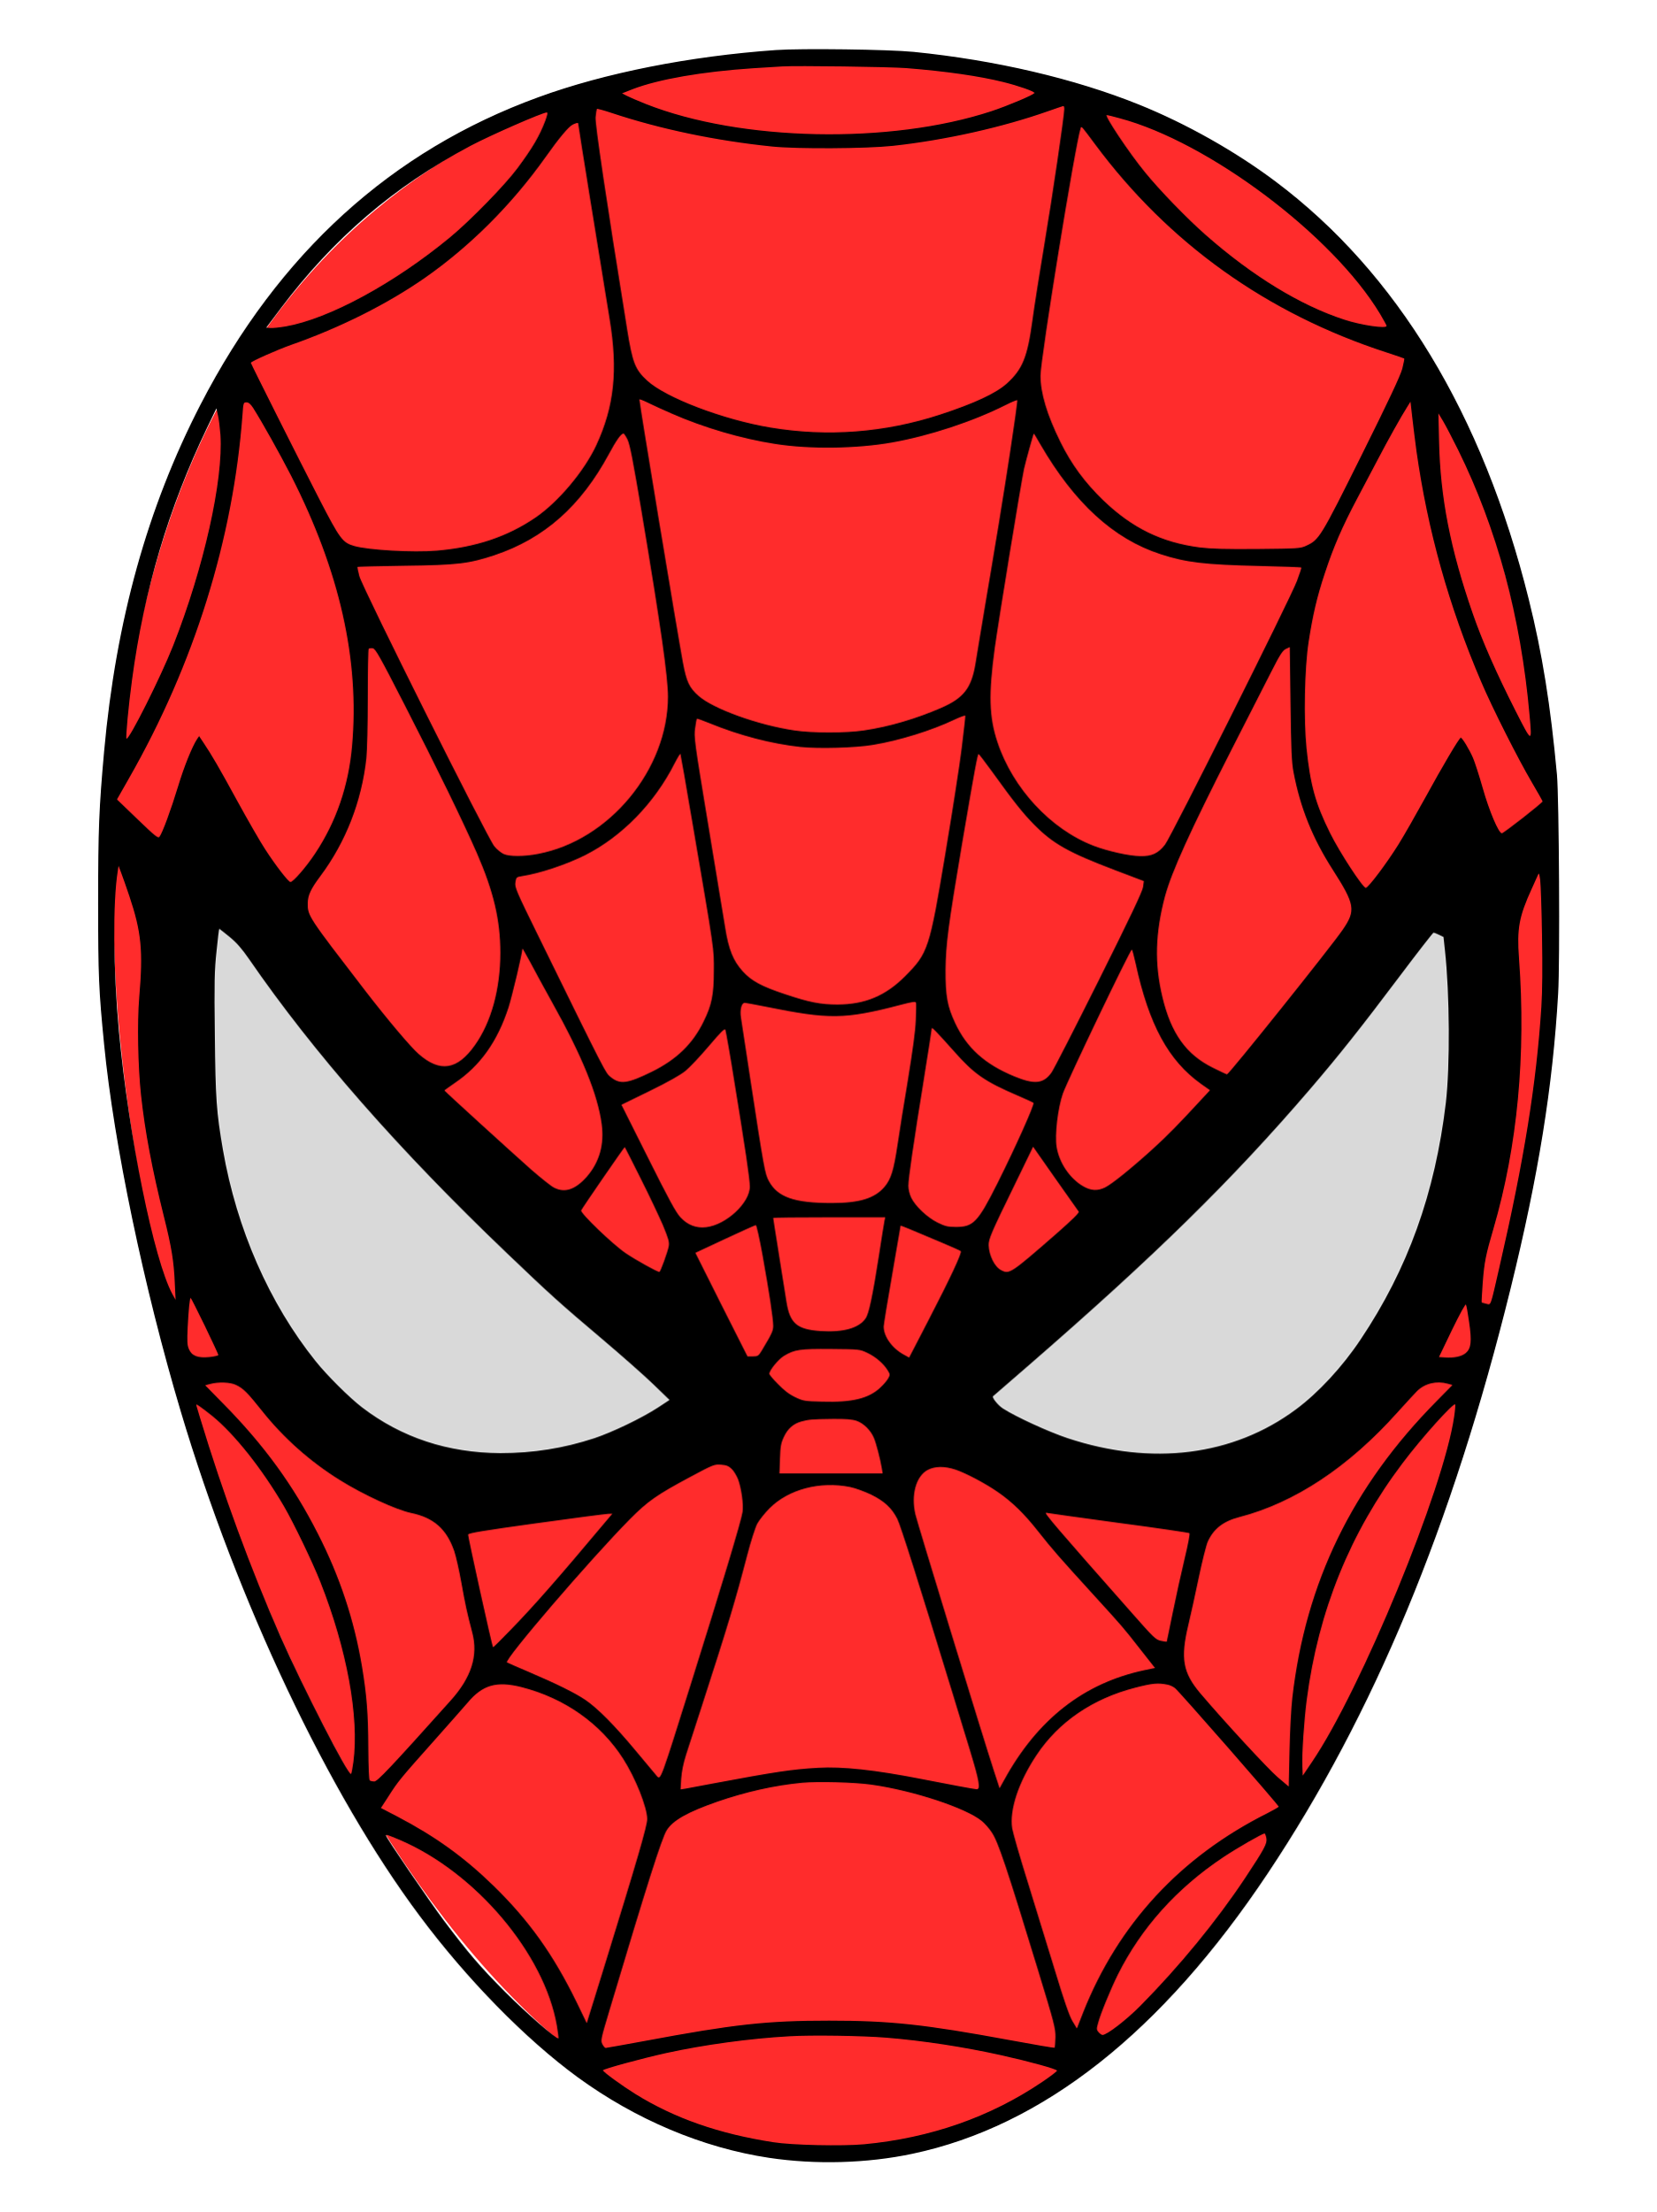
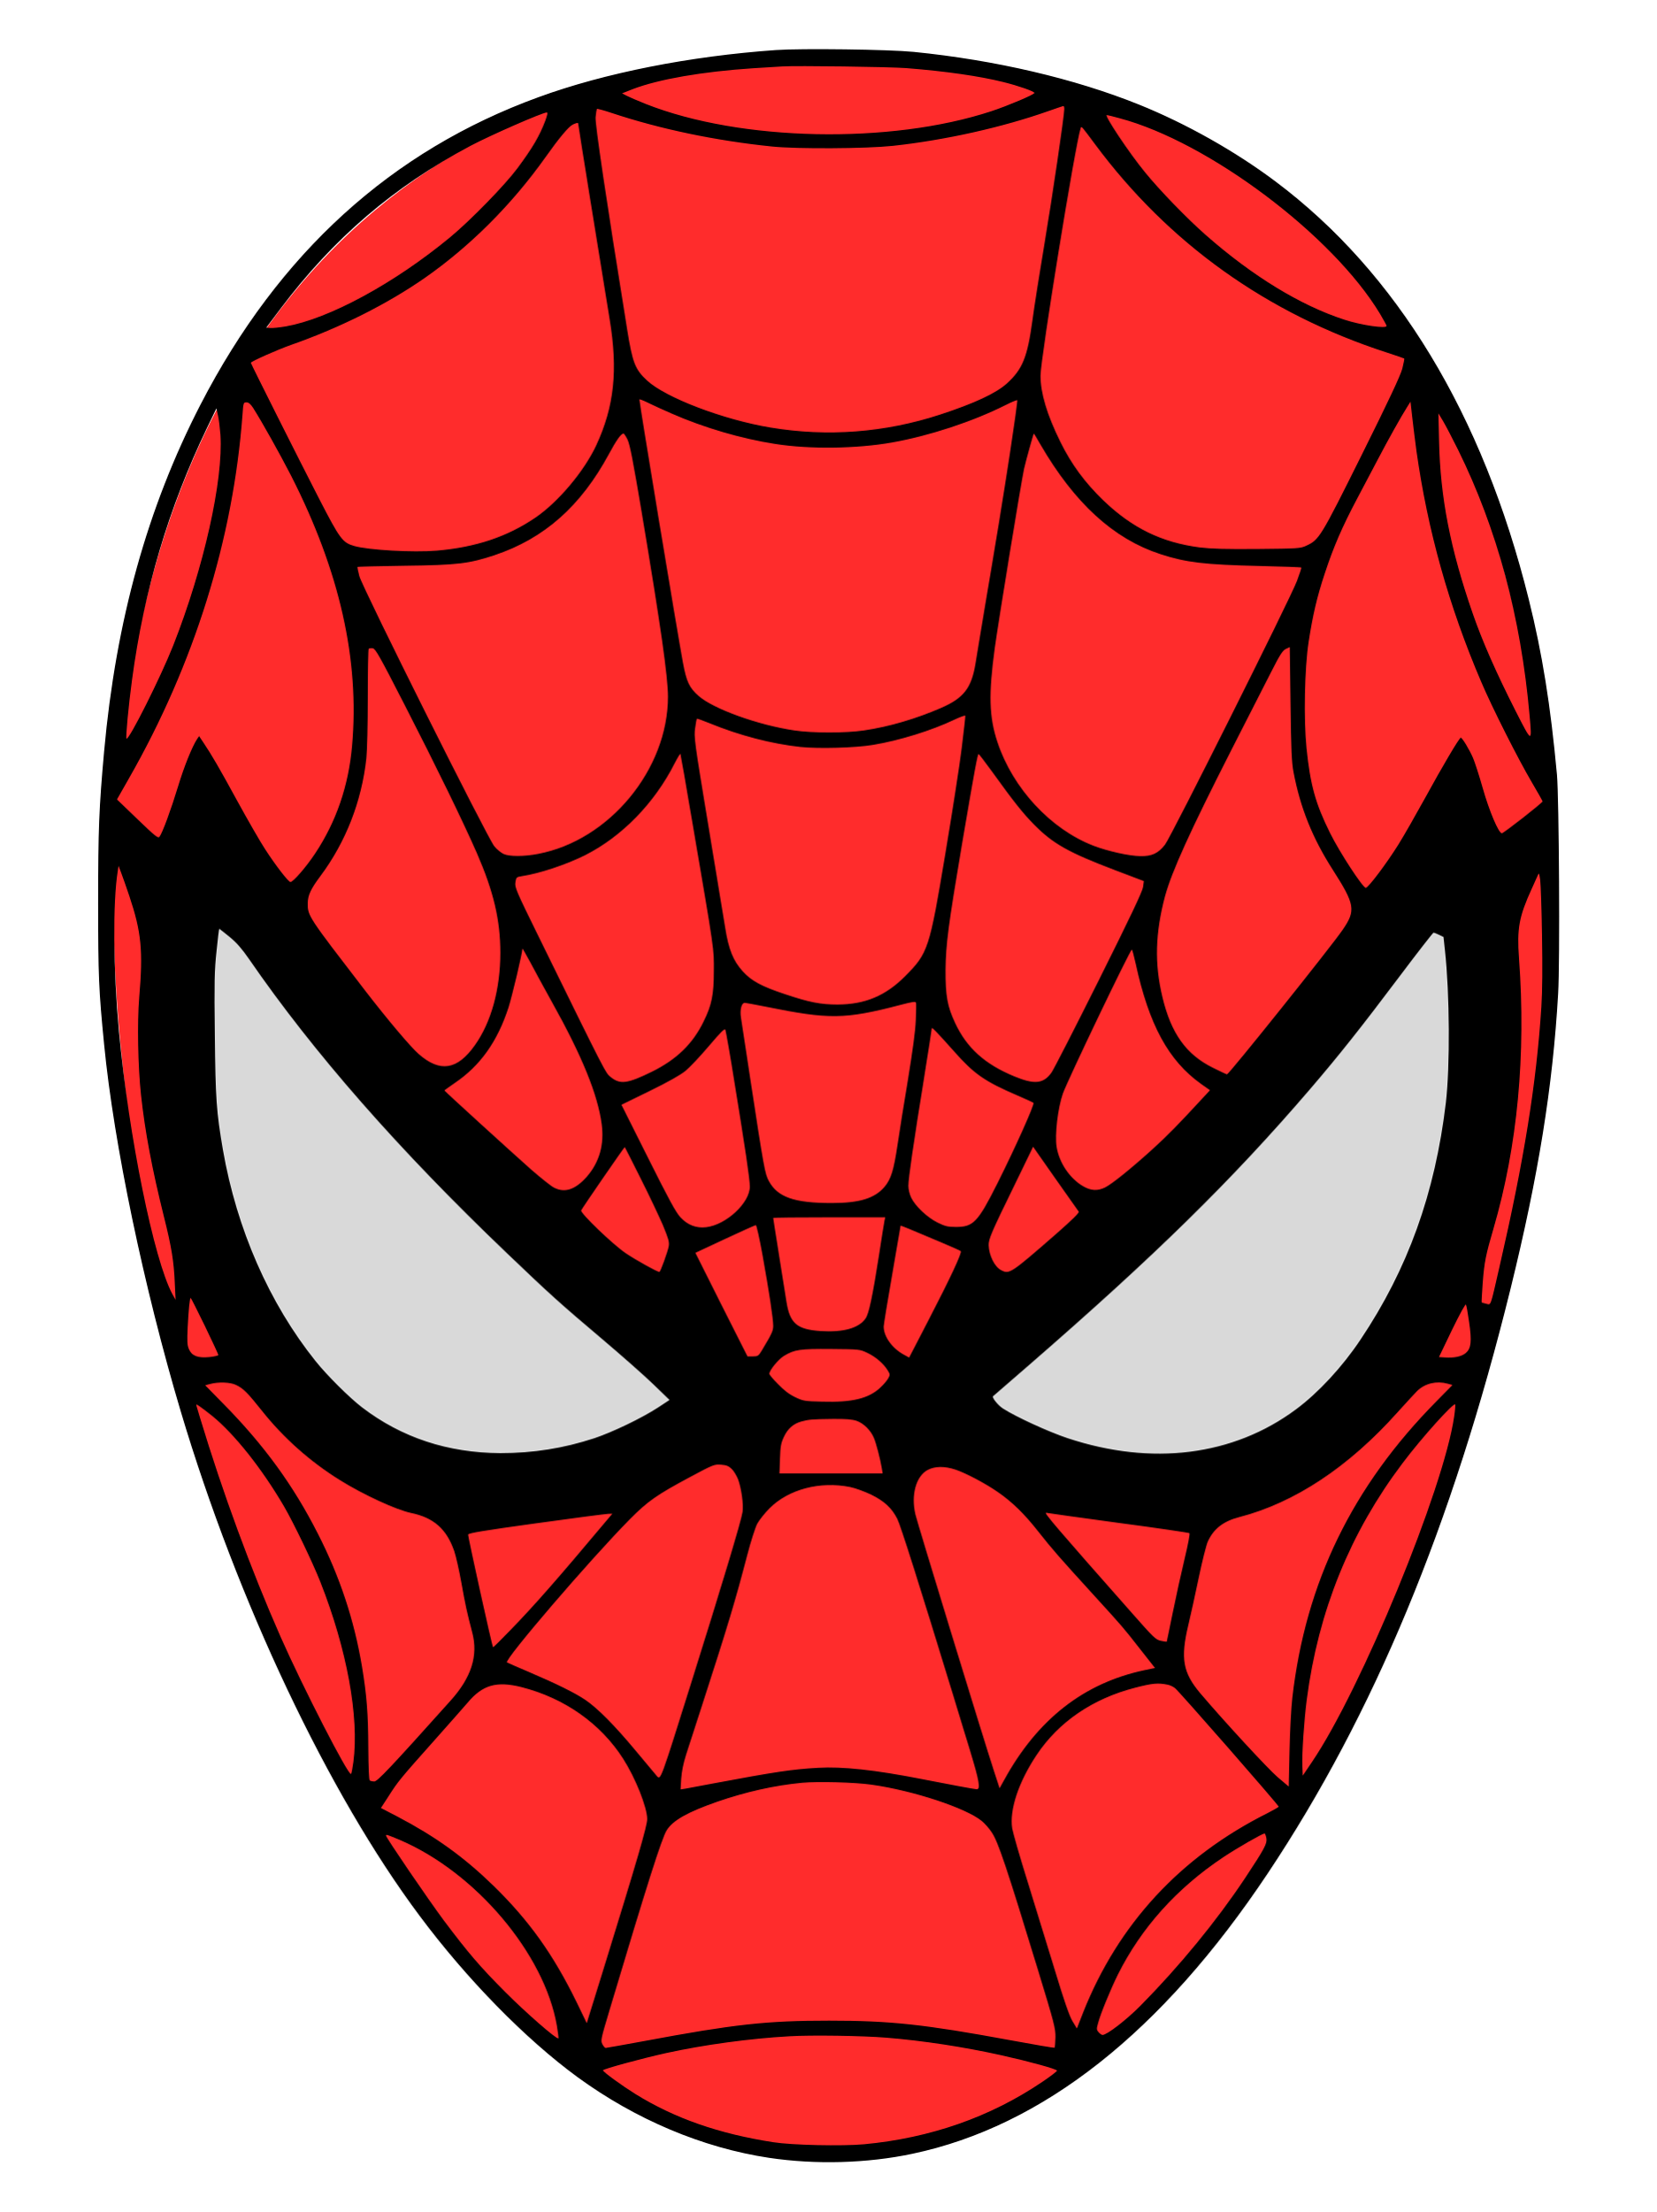
<svg xmlns="http://www.w3.org/2000/svg" width="1700" height="2268" viewBox="0 0 1700 2268" fill="none">
-   <path d="M1587.5 995C1541.5 1552 1264.21 2207 849.999 2207C435.786 2207 141 1475.5 118 995C88.501 339 435.786 59 849.999 59C1264.21 59 1601 312 1587.5 995Z" fill="#FF2C2C" />
+   <path d="M1587.5 995C1541.5 1552 1264.21 2207 849.999 2207C435.786 2207 146 1535.5 118 995C88.501 339 435.786 59 849.999 59C1264.21 59 1601 312 1587.5 995Z" fill="#FF2C2C" />
  <path d="M212 923L495.5 1225L754 1453.5L621.5 1529.5H456L341.5 1466.5L239 1365.5L179 1113L212 923Z" fill="#D9D9D9" />
  <path d="M1488 923L1204.5 1225L946 1453.5L1078.5 1529.5H1244L1358.5 1466.5L1461 1365.5L1521 1113L1488 923Z" fill="#D9D9D9" />
  <path d="M796 51.333C707.734 57.6 620.534 74.8 552.667 99.6C401.6 154.533 286 259.6 205.867 414.666C151.334 520.266 118.934 636.666 106.8 770.666C101.6 828.533 100.667 850.533 100.667 926C100.667 1001.33 101.334 1015.6 106.8 1071.33C116.8 1173.33 147.6 1320.93 185.467 1447.87C243.734 1643.07 336.667 1839.47 430.267 1964.8C478.8 2030 539.2 2091.6 592.667 2130.67C652.267 2174.13 720.934 2203.07 788.934 2213.33C836.8 2220.53 889.6 2219.07 936.134 2209.2C1070 2180.93 1192 2084.67 1300.93 1921.33C1409.6 1758.27 1490 1564.67 1550 1321.33C1578.4 1206 1593.2 1114.53 1598.67 1019.33C1600.67 987.466 1599.6 818.4 1597.47 794.666C1590.93 723.466 1582.4 670.266 1568.53 614.666C1521.33 424.933 1433.33 279.733 1309.07 186.4C1267.73 155.333 1217.07 126.8 1168.8 107.333C1102.27 80.533 1020.93 61.6 937.334 53.2C911.734 50.666 822.534 49.466 796 51.333ZM930 69.867C971.467 73.2 1004.4 78 1029.33 84.133C1044.93 88 1061.33 93.733 1061.33 95.333C1061.33 96.933 1034.27 108.4 1017.33 114C913.334 148.266 759.867 145.066 662.667 106.666C654.267 103.333 645.334 99.466 642.8 98.133L638.267 95.733L649.067 91.466C675.867 81.2 720.534 73.466 772.667 70C785.2 69.2 798.667 68.4 802.667 68.133C816.934 67.2 912.934 68.533 930 69.867ZM1092 111.733C1092 118.666 1079.33 204.533 1071.33 252C1066.67 279.866 1061.2 314.266 1059.33 328.533C1054.13 366.533 1049.2 378.666 1033.07 393.333C1021.73 403.466 1000 413.6 964.667 425.2C907.867 443.733 849.067 448.266 790.667 438.533C742.267 430.533 682.8 407.866 663.867 390.266C651.6 378.933 648.934 372.133 643.467 338C621.6 202.533 610.534 127.466 611.067 120.266C611.467 116 612.134 112.133 612.4 111.733C612.8 111.333 619.6 113.2 627.6 115.866C677.334 132.4 734 144.266 792 150.266C817.6 152.933 888.667 152.533 916 149.6C969.867 143.733 1028.67 130.533 1075.47 114C1083.47 111.2 1090.4 108.8 1091.07 108.8C1091.6 108.666 1092 110 1092 111.733ZM559.467 123.866C553.467 139.6 546.534 151.466 530.8 172.666C518 189.866 483.067 225.733 462 243.2C404.8 290.533 337.467 327.066 293.067 334.8C286.534 335.866 279.467 336.666 277.2 336.4L273.2 336L287.734 316.666C342.267 244.266 403.867 191.466 482.667 149.6C503.6 138.533 556.134 115.6 560.934 115.333C562.134 115.333 561.6 117.866 559.467 123.866ZM1148.93 121.333C1240.27 145.733 1367.6 241.466 1416 322C1419.6 328.133 1422.67 333.6 1422.67 334.266C1422.67 337.333 1396.67 333.6 1379.33 327.866C1334.4 313.333 1284.93 283.066 1237.33 241.2C1218 224.266 1189.6 194.933 1174.8 176.666C1158.27 156.533 1132.67 118 1135.6 118C1136.13 118 1142.27 119.466 1148.93 121.333ZM593.334 127.6C593.334 129.066 615.6 267.066 625.467 327.333C634.134 379.733 630.267 416.666 611.867 456.533C599.467 483.2 572.934 514.8 549.334 530.933C520.534 550.533 488.267 561.333 448 564.8C423.6 566.8 378.534 564.266 363.334 560C351.334 556.533 348.667 552.8 327.467 511.733C307.334 472.666 257.334 373.066 257.334 372.133C257.334 370.8 284.267 358.8 298.667 353.733C349.2 336 397.334 311.866 436 284.933C482.4 252.533 525.2 209.733 559.6 161.333C573.334 141.866 583.6 129.6 587.734 127.733C592.4 125.6 593.334 125.6 593.334 127.6ZM1123.6 148C1199.2 249.733 1300.13 321.733 1422.53 361.466C1432.4 364.666 1440.53 367.466 1440.8 367.733C1441.07 368 1440.13 372.666 1438.8 378.133C1436.93 385.2 1425.07 410.533 1397.2 466.533C1355.07 551.2 1353.6 553.6 1340.27 559.733C1334.27 562.533 1332 562.666 1290.27 563.066C1256.8 563.333 1243.07 562.933 1230.8 561.466C1191.87 556.4 1161.6 541.6 1132.13 513.333C1113.07 494.933 1099.33 476.266 1088 453.333C1074.13 425.2 1067.6 403.2 1067.6 385.333C1067.6 368 1103.47 146.666 1108.8 131.466C1109.6 129.066 1109.33 128.8 1123.6 148ZM689.334 424.266C722.534 438.8 760.934 450 795.334 455.333C830.534 460.933 879.2 460.266 915.067 453.866C953.6 447.066 998.4 432.266 1032 415.333C1038 412.266 1043.33 410.133 1043.73 410.533C1044.13 410.933 1040.67 435.733 1036.13 465.6C1028 518.133 1023.73 544.4 1009.47 628.666C1005.87 650.266 1002 673.866 1000.8 681.066C996.8 705.6 988.8 716 965.867 726C940.134 737.2 912.134 745.466 886.534 749.2C868 752 833.334 752 814.934 749.2C777.867 743.733 732 727.2 716.8 713.866C707.2 705.466 704.267 699.2 700.667 679.6C694.8 648.133 656 413.466 656 409.733C656 409.2 660 410.666 665.067 413.2C670 415.6 680.934 420.666 689.334 424.266ZM259.6 418.266C269.6 434.133 287.067 465.466 298.667 488C348.4 585.733 369.067 676.8 361.2 765.066C357.6 806.133 344.934 842.933 323.2 875.6C314 889.466 300.8 904.666 298 904.666C295.867 904.666 282.934 888 271.734 870.666C266.934 863.333 254.267 841.333 243.6 821.866C224.534 786.933 217.067 774.133 208.534 761.466L204.267 755.066L202.134 758.133C196.934 766.266 188.934 786 182.667 806.666C175.467 830.4 166.534 854.666 163.6 858.266C162.267 860.133 159.334 857.866 140.934 840.133L120 820L132.134 798.666C199.2 681.333 239.334 552.8 248.8 424.933C249.6 413.2 249.867 412.666 252.8 412.666C255.067 412.666 256.934 414.266 259.6 418.266ZM1453.33 462.666C1464.8 543.866 1486.53 621.733 1519.73 699.333C1530.93 725.733 1557.6 778.533 1571.73 802.533C1577.73 812.666 1582.67 821.466 1582.67 822C1582.67 823.466 1542.8 854.666 1540.93 854.666C1537.6 854.666 1528 831.866 1521.33 808.4C1517.6 795.333 1513.07 781.2 1511.2 777.066C1507.47 768.533 1500.27 756.666 1498.8 756.666C1497.33 756.666 1480.4 785.2 1461.73 819.333C1452.27 836.533 1440.13 857.733 1434.8 866.266C1422.53 885.866 1403.87 910.666 1401.33 910.666C1398.27 910.666 1374.27 873.866 1364.8 854.666C1349.73 824.4 1344.4 805.2 1340.53 767.333C1337.47 737.333 1338.53 685.6 1342.67 658.666C1346.8 631.466 1351.33 612 1359.33 588C1368.4 560.533 1377.07 540.533 1392.53 511.333C1399.33 498.533 1409.07 480.133 1414 470.666C1424 451.466 1438.53 425.6 1443.87 417.333L1447.2 412L1448.93 427.333C1449.87 435.733 1451.87 451.6 1453.33 462.666ZM226.134 446C229.2 492.4 209.2 582 177.734 662C164.934 694.4 132.134 759.866 129.734 757.6C128.8 756.533 131.734 724.533 135.467 697.2C147.734 605.466 172.934 520.933 212.4 438.8L222 418.933L223.6 426.133C224.534 430.133 225.6 439.066 226.134 446ZM1496 461.333C1535.87 542.133 1560.4 632.8 1569.33 733.333C1572 762.533 1572 762.533 1555.07 729.333C1534.93 689.6 1520.93 657.733 1511.07 629.333C1488.13 563.333 1477.73 510.133 1476.53 452.666L1475.87 424L1480.67 432C1483.33 436.4 1490.13 449.6 1496 461.333ZM643.867 450.933C646.267 455.866 649.6 473.333 658.134 524C678.134 643.6 685.334 694.4 685.334 714.666C685.334 789.2 625.067 862.133 552 875.866C537.467 878.666 522.4 878.666 516.534 875.866C514 874.666 509.734 871.2 507.2 868.133C500.534 860.4 371.867 603.066 368.667 590.933C367.334 586 366.534 581.733 366.8 581.466C367.067 581.2 388.934 580.666 415.334 580.266C469.2 579.6 481.334 578.133 507.334 569.466C558.4 552.4 595.867 519.2 624.8 465.6C632.267 451.733 637.2 444.666 639.734 444.666C640.267 444.666 642.134 447.466 643.867 450.933ZM1067.33 455.6C1102.27 515.866 1142.53 552.8 1190.67 568.4C1216.8 576.933 1235.73 579.2 1292.93 580.533C1315.87 581.066 1334.93 581.733 1335.2 582.133C1335.47 582.4 1333.47 588.666 1330.67 596C1324.13 613.6 1201.73 858.133 1195.33 866.4C1188.53 875.2 1181.87 878.4 1170 878.133C1158.53 878 1136.4 873.066 1121.87 867.466C1078 850.533 1039.2 808.666 1023.47 761.466C1014.8 735.333 1014.13 712.533 1020.67 664.666C1024.13 639.066 1047.87 493.733 1050.67 481.066C1052.4 473.333 1060.27 444.666 1060.8 444.666C1060.93 444.666 1063.87 449.6 1067.33 455.6ZM1327.2 792C1334.13 828.533 1346.67 859.733 1367.47 892.133C1390.27 927.733 1391.33 933.866 1377.6 953.733C1366 970.8 1260.93 1102 1258.93 1102C1258.4 1102 1251.87 1098.93 1244.4 1095.2C1217.07 1081.73 1201.47 1059.87 1192.67 1022.67C1184.4 988.533 1185.33 956.933 1195.33 919.333C1202.27 893.866 1220.93 852.8 1263.73 768.666C1279.6 737.466 1297.73 702 1304 689.733C1313.2 671.6 1316 667.2 1319.33 665.6L1323.33 663.733L1324.13 721.866C1324.67 768.933 1325.33 782.266 1327.2 792ZM414.934 722.666C447.6 786.266 474.8 842.133 489.2 874.933C506.4 914.4 513.334 943.6 513.334 977.333C513.334 1014.53 504 1048.53 487.2 1072.13C469.2 1097.6 451.467 1100.4 429.467 1081.07C421.2 1073.87 397.467 1045.73 374.534 1016C316.267 940.266 315.6 939.466 315.734 926.666C315.734 918.4 318.8 911.866 328.667 898.666C354.667 863.866 371.067 822 375.867 777.733C376.667 770.533 377.334 742.666 377.334 715.6C377.334 688.533 377.734 666 378.267 665.466C378.8 664.933 380.667 664.666 382.4 664.933C385.2 665.333 389.6 673.2 414.934 722.666ZM986.8 766.8C984.667 784.4 977.067 833.2 970 875.333C953.6 973.866 952.267 977.6 928.667 1001.33C908.667 1021.47 887.467 1030.27 859.334 1030.4C842 1030.4 830.4 1028.13 805.334 1019.73C781.2 1011.73 770.934 1006.13 762 996.266C752.267 985.466 747.6 974.133 744 951.333C742.4 941.466 734.534 893.466 726.4 844.666C712.534 760.933 711.867 755.466 713.2 746.933C713.867 741.866 714.667 737.466 715.067 737.2C715.334 736.933 721.2 739.066 728.134 741.866C758.8 754.4 791.467 762.933 821.067 766.133C839.734 768.133 878.134 767.066 896 764C923.067 759.466 955.734 749.333 979.334 738.133C985.2 735.333 990.134 733.6 990.4 734.133C990.667 734.533 988.934 749.333 986.8 766.8ZM709.867 840.666C733.467 978.8 732.534 972.4 732.4 996C732.4 1020.4 730.267 1030.8 722 1047.6C710.8 1070.8 694.134 1086.8 668.8 1099.33C643.467 1111.73 636.134 1112.67 626.267 1104.53C621.2 1100.27 622.4 1102.93 552.534 960.533C529.467 913.6 528 910.133 528.8 905.066C529.6 899.733 529.867 899.6 535.6 898.666C553.467 896 581.067 886.8 600 877.333C638 858.266 671.6 823.733 692.267 782.8C695.334 776.8 698 772.533 698.134 773.333C698.4 774 703.734 804.4 709.867 840.666ZM1017.6 791.066C1040.8 823.333 1050 834.666 1061.33 846.133C1080.67 865.6 1096.27 874.4 1144.4 892.666L1173.6 903.733L1172.8 909.866C1172.27 914.266 1159.2 941.733 1127.47 1005.33C1102.93 1054.4 1081.07 1097.2 1078.8 1100.27C1070.53 1111.73 1061.33 1112.67 1040.53 1104C1010.4 1091.6 991.867 1074.8 980 1049.33C972 1032.4 970 1021.2 970.134 994.666C970.4 969.2 972.934 949.466 986.667 868C1000.27 788.133 1003.07 772.8 1004.13 773.466C1004.8 773.866 1010.8 781.733 1017.6 791.066ZM132.667 919.066C145.067 956.133 146.934 975.066 142.8 1023.33C140.667 1049.2 141.467 1093.47 144.667 1123.2C148.667 1160.27 156 1199.2 168.134 1247.87C176 1279.07 178.4 1294 179.334 1316.67L180.134 1333.33L176.8 1327.33C157.867 1292.27 132.134 1165.73 122 1058C116.134 994.266 115.6 926 120.8 893.466L121.6 888.133L124.134 894.8C125.6 898.4 129.334 909.333 132.667 919.066ZM1582.13 959.333C1582.67 991.866 1582.53 1016.4 1581.47 1032.67C1576.4 1111.47 1563.73 1189.87 1538.53 1299.33C1528.8 1341.73 1530 1338.4 1524.93 1337.33C1522.53 1336.8 1520.53 1336.13 1520.27 1336C1520 1335.87 1520.53 1326.67 1521.33 1315.6C1522.93 1294.8 1524.4 1287.2 1532.4 1260C1556.93 1176 1565.87 1082 1558.53 982.933C1556.27 952.666 1558.53 940.133 1571.6 911.6C1574.13 906 1576.93 899.866 1577.73 898C1579.07 894.933 1579.2 895.333 1580.27 902.666C1580.8 907.066 1581.73 932.533 1582.13 959.333ZM235.467 960.933C242.8 966.933 248.134 973.066 255.6 983.866C321.734 1079.87 408.934 1179.2 520 1285.33C565.467 1328.8 574.267 1336.67 619.334 1374.8C637.734 1390.4 660.4 1410.4 669.867 1419.47L686.934 1436L675.2 1443.73C658.4 1454.67 628.667 1468.93 610 1475.2C578.267 1485.6 547.334 1490.53 513.334 1490.53C459.467 1490.27 412.134 1474.67 371.6 1443.73C358.667 1433.87 335.334 1410.67 323.734 1396.13C276.267 1336.93 242.8 1260.67 228.667 1179.33C222 1140.4 221.067 1127.73 220.4 1061.33C219.734 1007.33 220 995.466 222.134 975.6C223.334 963.066 224.667 952.666 224.934 952.666C225.2 952.666 229.867 956.4 235.467 960.933ZM1476.4 958.8L1481.07 961.066L1482.53 974.533C1487.47 1018.93 1487.87 1093.87 1483.47 1131.33C1472.4 1224 1444.53 1301.6 1396 1374C1377.47 1401.87 1352.53 1428.8 1329.6 1445.73C1265.33 1493.47 1181.73 1503.87 1095.33 1475.2C1076 1468.8 1042 1453.2 1029.07 1444.8C1023.87 1441.47 1017.33 1433.2 1018.93 1432.13C1019.2 1431.87 1035.87 1417.47 1056 1400C1185.47 1287.6 1263.6 1210.93 1344 1117.33C1373.73 1082.67 1396.27 1054.27 1436 1001.47C1454.53 976.8 1470.27 956.666 1470.8 956.666C1471.47 956.666 1474 957.6 1476.4 958.8ZM566 1027.33C597.2 1083.07 613.334 1122.8 617.334 1153.2C620.134 1174 614.934 1192.27 602 1207.07C590.267 1220.27 579.6 1223.87 568.534 1218.27C565.467 1216.8 555.067 1208.4 545.2 1199.87C525.467 1182.4 456 1119.2 456 1118.53C456 1118.27 460.667 1114.93 466.267 1111.07C492.667 1093.33 510.4 1068.27 521.734 1033.33C525.467 1021.6 535.867 977.733 536 973.066C536 972.533 539.6 978.8 544 986.933C548.267 995.2 558.267 1013.33 566 1027.33ZM1165.2 988.266C1178.93 1051.33 1198.93 1088 1232.4 1111.87L1241.47 1118.27L1235.07 1125.2C1208 1154.53 1198.53 1164.13 1183.07 1178.27C1161.33 1198 1141.07 1214.4 1133.87 1218C1126.27 1221.73 1119.33 1221.47 1111.33 1216.8C1097.73 1208.93 1086.67 1192.67 1084.13 1176.4C1082.13 1164.13 1085.33 1136.53 1090.53 1121.73C1095.07 1108.67 1159.6 974 1161.33 974C1161.73 974 1163.47 980.4 1165.2 988.266ZM939.6 1046.67C939.2 1057.2 936.4 1078 931.6 1107.33C927.467 1131.87 922.667 1162.27 920.8 1174.8C917.067 1200.13 914.134 1209.73 907.467 1217.47C897.467 1229.2 881.867 1234 853.334 1234C814.934 1234 797.867 1228 788.934 1211.6C784.8 1204.13 783.734 1198 770 1108C765.2 1076.4 760.8 1047.6 760.267 1044C758.934 1036 760.8 1028.67 764 1028.67C765.2 1028.67 775.2 1030.53 786.134 1032.67C850.4 1045.73 866.8 1045.6 922.667 1031.07C936.534 1027.47 939.467 1026.93 939.867 1028.67C940.134 1029.73 940 1037.73 939.6 1046.67ZM753.867 1112C764.4 1176.53 769.334 1209.73 769.334 1217.07C769.334 1233.87 745.067 1256.4 724.534 1258.8C714.4 1260 705.6 1256.67 698.134 1248.67C693.467 1243.6 686.4 1230.67 664.934 1187.73L637.6 1133.2L666.534 1119.07C685.334 1109.87 698.134 1102.67 703.334 1098.4C707.734 1094.8 718.534 1083.33 727.334 1072.93C740 1058 743.6 1054.53 744.267 1056.4C744.8 1057.6 749.2 1082.67 753.867 1112ZM978.534 1078C999.334 1101.6 1010.13 1109.2 1044.67 1124C1052.8 1127.47 1059.73 1130.67 1060.4 1131.2C1061.73 1132.53 1041.87 1176.93 1023.47 1213.6C1003.33 1253.73 998.667 1258.67 980.534 1258.53C972.534 1258.53 969.734 1257.87 962.134 1254.13C951.467 1248.93 939.067 1237.2 934.934 1228.53C933.2 1224.93 932 1219.87 932 1216.27C932 1208.8 937.334 1172.27 948.134 1105.47C952.4 1078.53 956 1055.73 956 1054.8C956 1053.2 961.067 1058.4 978.534 1078ZM657.067 1208.27C665.867 1225.73 676.134 1247.47 680 1256.4C685.867 1270.53 686.8 1273.73 686.134 1278.27C685.2 1283.73 677.6 1304.67 676.534 1304.67C674.267 1304.67 652 1292.27 642 1285.47C628.934 1276.67 595.467 1244.53 596.267 1241.6C596.667 1240 640.267 1176.8 640.934 1176.67C641.2 1176.67 648.4 1190.93 657.067 1208.27ZM1106.8 1242.8C1107.6 1243.87 1100.13 1251.2 1083.73 1265.6C1036.8 1306.53 1035.6 1307.33 1027.07 1302.8C1020.53 1299.47 1014.67 1287.6 1014.4 1277.33C1014.27 1270.8 1016.8 1264.93 1042.27 1212.8L1060 1176.27L1082.8 1208.8C1095.33 1226.67 1106.13 1242 1106.8 1242.8ZM907.467 1252.27C907.067 1254.4 904.534 1269.73 902 1286.67C895.2 1330.27 891.467 1347.73 888 1352.53C881.067 1362.4 865.2 1366.8 842 1365.33C817.467 1363.6 810.4 1357.6 806.8 1334.67C806 1329.47 802.667 1308.4 799.334 1287.73C796 1267.07 793.334 1249.73 793.334 1249.33C793.334 1248.93 819.2 1248.67 850.8 1248.67H908.267L907.467 1252.27ZM782.4 1287.6C789.067 1324.53 793.334 1352.67 793.334 1360C793.334 1365.2 791.734 1368.4 781.334 1385.73C778.267 1390.8 777.467 1391.33 772.534 1391.33H766.934L740.134 1338.27L713.467 1285.07L743.734 1270.93C760.4 1263.07 774.667 1256.8 775.467 1256.67C776.267 1256.67 779.2 1270 782.4 1287.6ZM968 1275.33C977.2 1279.2 985.2 1282.8 985.734 1283.33C987.334 1284.67 975.2 1310.67 952.267 1354.93L932.8 1392.53L927.467 1389.6C915.334 1383.07 906.667 1370.93 906.667 1360.67C906.667 1358.93 910.534 1335.2 915.334 1307.73C920.134 1280.27 924 1257.6 924 1257.33C924 1256.8 933.6 1260.67 968 1275.33ZM210.134 1360C217.734 1375.73 224 1389.2 224 1389.87C224 1390.53 219.867 1391.47 214.934 1392C202.8 1393.2 196.8 1390.8 193.734 1383.73C192 1379.6 191.867 1375.6 192.534 1361.33C193.467 1342.93 194.667 1331.33 195.6 1331.33C196 1331.33 202.4 1344.27 210.134 1360ZM1507.33 1356C1510.27 1375.87 1509.47 1383.2 1503.87 1387.87C1499.6 1391.47 1492 1393.07 1482.53 1392.4L1476.4 1392L1489.73 1364.27C1497.87 1347.6 1503.47 1337.2 1504.13 1338.27C1504.67 1339.2 1506.13 1347.2 1507.33 1356ZM890 1387.73C898.4 1391.73 906.4 1398.53 910.8 1405.6C913.2 1409.47 913.334 1410.27 911.467 1413.6C910.4 1415.73 906.667 1420.13 903.067 1423.47C891.2 1434.53 874.267 1438.67 843.467 1437.73C825.734 1437.33 824.134 1437.07 816 1433.2C810 1430.4 804.534 1426.27 798.4 1419.87C793.334 1414.93 789.334 1410 789.334 1409.2C789.334 1405.6 798.4 1394.53 804.134 1390.93C815.067 1384.27 820.534 1383.47 852.667 1383.73C881.734 1384 882.134 1384 890 1387.73ZM242 1420.53C249.467 1424 253.867 1428.4 268.4 1446.67C290.667 1474.8 318.267 1499.33 349.067 1518.4C372.8 1533.2 406.8 1548.8 421.6 1551.87C444.934 1556.67 458.134 1568.27 466 1590.93C467.734 1596 471.067 1610.53 473.334 1623.33C477.2 1645.2 479.334 1654.93 484.534 1674.67C490.8 1698.13 483.6 1720.67 462.4 1744.27C400.267 1813.6 387.2 1827.33 384 1827.33C382.134 1827.33 380.134 1826.8 379.334 1826.27C378.534 1825.73 378 1812.8 377.867 1792.67C377.734 1757.73 376.267 1739.07 371.334 1709.2C363.334 1661.6 348.534 1616.93 326 1572.93C300.934 1523.6 270.934 1482.4 229.734 1440.53L210.534 1420.93L215.6 1419.6C224.134 1417.33 236.134 1417.73 242 1420.53ZM1485.47 1419.33L1490.27 1420.67L1474 1437.2C1387.6 1524.53 1339.6 1623.2 1326 1741.33C1324.8 1751.6 1323.47 1776.27 1323.07 1796.27L1322.27 1832.53L1310.93 1822.93C1301.6 1815.07 1255.07 1764.67 1231.47 1736.8C1213.73 1715.73 1211.07 1701.2 1219.2 1667.07C1221.73 1656.67 1226.53 1634.53 1230 1618C1233.47 1601.47 1237.6 1584.93 1239.2 1581.33C1245.2 1568.13 1255.07 1560.4 1271.6 1556.13C1328.27 1541.47 1383.73 1504.8 1434 1448.53C1442.8 1438.8 1451.87 1428.93 1454 1426.8C1462.13 1418.93 1473.87 1416.13 1485.47 1419.33ZM1492 1453.07C1481.33 1527.07 1396.4 1733.33 1346.13 1807.33L1336.67 1821.33L1336.27 1811.33C1335.73 1799.2 1338 1764.4 1340.8 1743.33C1352.53 1652.8 1385.33 1571.87 1439.2 1500.67C1458.53 1474.93 1492.13 1437.6 1493.07 1440.67C1493.33 1441.47 1492.93 1447.07 1492 1453.07ZM217.6 1452.27C240.4 1470.8 268.534 1506.13 291.334 1545.07C301.334 1562.27 320.667 1602.4 328.667 1622.67C355.867 1691.6 368.667 1761.07 362.534 1807.47C361.734 1813.6 360.667 1819.07 360.134 1819.6C357.734 1822.27 310.534 1730.4 287.734 1678.67C257.467 1610 228.4 1530.93 205.334 1454.67C203.867 1449.47 202.267 1444.13 201.734 1442.67C200.934 1440.13 201.067 1440.13 204.8 1442.53C206.934 1444 212.667 1448.27 217.6 1452.27ZM879.067 1457.47C886 1459.87 893.467 1467.2 896.667 1474.93C898.934 1480.4 903.334 1497.07 904.667 1505.6L905.6 1511.33H852.667H799.734L800.267 1496.27C800.667 1483.6 801.334 1480.13 804.267 1473.87C808.134 1465.47 814 1460.4 822 1458.13C829.734 1456 833.2 1455.73 854.134 1455.47C868.134 1455.33 874.4 1455.87 879.067 1457.47ZM750.667 1506.67C752.934 1508.8 755.734 1513.6 757.2 1517.2C760.667 1526.53 763.067 1543.33 761.867 1550.93C760.667 1559.47 740.667 1626.13 708.4 1728.67C677.867 1826 677.867 1826 674.134 1822C673.2 1820.93 663.334 1809.2 652.4 1796C630.667 1769.87 613.2 1752.27 600.667 1743.73C590.267 1736.67 571.467 1727.33 543.334 1715.33C530.934 1710 520.4 1705.47 520.134 1705.2C517.067 1702.53 605.2 1599.87 646.267 1558.27C664.667 1539.73 673.867 1533.33 707.734 1515.2C731.6 1502.4 732.934 1501.87 739.734 1502.4C745.2 1502.8 747.6 1503.73 750.667 1506.67ZM980.4 1507.47C990.8 1510.93 1011.07 1521.6 1023.73 1530.4C1038.27 1540.4 1051.07 1552.8 1065.07 1570.67C1080.13 1589.73 1087.07 1597.6 1121.47 1635.33C1153.07 1670 1152 1668.8 1170.27 1692.13L1185.07 1710.93L1174.13 1713.2C1112 1726.4 1064.4 1763.6 1030.27 1825.87L1025.6 1834.27L1019.6 1815.87C1008.4 1781.6 941.467 1562.8 939.2 1553.33C934.534 1533.33 939.867 1514.13 951.867 1507.73C959.334 1503.87 969.2 1503.73 980.4 1507.47ZM872.267 1525.33C877.6 1526.4 887.467 1530 894.267 1533.33C907.467 1539.87 915.067 1546.93 920.667 1558C924.134 1564.93 943.2 1625.2 978.534 1740.67C982.134 1752.8 989.734 1777.33 995.2 1795.33C1004.8 1826.93 1006.27 1835.33 1002.13 1835.33C1000.27 1835.33 973.2 1830.27 945.334 1824.8C897.867 1815.47 864.4 1811.87 839.334 1813.33C813.067 1814.8 795.334 1817.47 733.334 1829.07C719.734 1831.6 706.4 1834.13 703.467 1834.67L698.267 1835.47L698.934 1824.4C699.467 1817.07 701.067 1808.8 703.867 1800C706.267 1792.67 714.4 1767.47 722 1744C746.667 1667.87 754.934 1640.27 766.534 1595.6C770.267 1581.33 774.934 1566.67 776.934 1562.93C779.067 1559.07 784.667 1552 789.467 1547.2C808.934 1527.6 841.334 1519.07 872.267 1525.33ZM1148 1562.13C1187.2 1567.33 1219.87 1572.13 1220.4 1572.67C1221.07 1573.2 1218.8 1585.07 1215.47 1598.8C1212.13 1612.67 1206.67 1637.47 1203.33 1653.87C1200 1670.27 1197.2 1683.87 1197.07 1684C1196.8 1684.13 1194.13 1683.73 1191.07 1683.07C1185.87 1682 1183.47 1679.6 1161.73 1654.93C1083.47 1566.4 1070.27 1550.93 1073.47 1551.73C1075.2 1552.13 1108.8 1556.8 1148 1562.13ZM622.4 1559.6C571.067 1620.8 547.467 1647.6 523.467 1672.27C514 1682.13 506.134 1689.87 505.867 1689.6C504.8 1688.67 480 1575.87 480.267 1574.13C480.534 1572.53 496 1570 550 1562.53C588.134 1557.2 621.334 1552.93 623.867 1552.8L628.267 1552.67L622.4 1559.6ZM1198.27 1728.13C1200.27 1728.53 1203.6 1730 1205.6 1731.6C1209.2 1734.13 1312 1851.6 1312 1853.2C1312 1853.6 1306.67 1856.67 1300.13 1860C1211.07 1904.67 1147.33 1973.6 1111.33 2064.27L1104.93 2080.67L1100.4 2073.2C1097.2 2067.87 1091.73 2052.13 1081.87 2019.47C1074.13 1994.13 1061.47 1953.2 1053.87 1928.53C1046.13 1903.87 1039.33 1880 1038.53 1875.47C1035.6 1856.53 1044.93 1828.13 1063.6 1800.13C1086.13 1766.27 1121.07 1742.4 1164.53 1731.2C1182.67 1726.53 1188.13 1726 1198.27 1728.13ZM534.934 1730.53C579.067 1741.73 616.267 1767.87 639.334 1804C652 1823.73 664 1853.87 664 1865.87C664 1872.93 654.267 1906.27 619.867 2017.6L602 2075.2L591.2 2052.93C567.334 2004.27 542.667 1969.87 506.534 1934.53C476 1904.8 446.667 1883.73 407.734 1863.33L390.8 1854.53L398.934 1842C408.267 1827.33 410.4 1824.67 446.667 1784C461.734 1767.07 476.534 1750.27 479.734 1746.53C495.067 1728.27 509.467 1724.13 534.934 1730.53ZM894.4 1830.67C936.934 1836.67 991.067 1854.53 1007.33 1867.87C1010.4 1870.4 1015.07 1875.6 1017.6 1879.6C1024 1888.93 1032.53 1914.27 1064.8 2020C1081.87 2075.87 1083.07 2080.67 1082.93 2089.87C1082.8 2095.33 1082.4 2100 1082 2100.4C1081.73 2100.8 1061.47 2097.33 1037.07 2092.8C948.134 2076.4 913.734 2072.67 850.667 2072.67C786.667 2072.67 753.6 2076.27 661.6 2093.47C640 2097.47 621.867 2100.67 621.334 2100.67C620.667 2100.67 619.2 2098.93 618 2096.8C616.134 2093.07 616.534 2091.47 624.8 2063.73C663.734 1933.47 678.934 1885.47 684 1877.47C690.134 1867.33 705.6 1858.67 735.867 1848.13C765.2 1838 794.134 1831.47 822.934 1828.67C839.067 1827.2 876.934 1828.13 894.4 1830.67ZM1299.33 1885.47C1300.27 1890.93 1297.73 1895.87 1277.6 1926.27C1248.4 1970.27 1209.87 2017.2 1170 2057.47C1155.6 2072 1135.73 2087.33 1131.2 2087.33C1130.4 2087.33 1128.67 2086.13 1127.33 2084.67C1125.07 2082.13 1124.93 2081.2 1126.53 2075.6C1128.93 2066.13 1139.6 2040.27 1146.93 2025.47C1170.93 1977.47 1207.2 1937.07 1254.67 1905.33C1269.2 1895.6 1295.07 1880.8 1297.47 1880.67C1298 1880.67 1298.8 1882.8 1299.33 1885.47ZM410.267 1887.33C488 1920.53 558.667 2004.13 571.334 2077.87C572.534 2084.67 573.2 2090.53 572.934 2090.8C571.467 2092.4 539.867 2064.8 518.534 2043.47C492.267 2017.07 480.8 2003.73 455.334 1969.87C439.467 1948.53 396 1884.93 396 1882.8C396 1881.47 397.2 1881.87 410.267 1887.33ZM909.334 2090.13C947.2 2093.2 988.667 2099.6 1026.67 2108C1056.67 2114.67 1084.67 2122.4 1084.53 2124C1084.4 2124.67 1077.73 2129.87 1069.6 2135.33C1016.27 2171.47 954.534 2193.07 886.267 2199.47C864.134 2201.47 812.4 2200.4 793.334 2197.33C737.467 2188.67 692.134 2172.8 651.867 2147.87C638.134 2139.33 618.667 2125.2 618.667 2123.6C618.667 2122.27 658.4 2111.47 683.067 2106C721.734 2097.47 769.467 2090.93 810.267 2088.67C833.067 2087.33 885.067 2088.13 909.334 2090.13Z" fill="black" />
</svg>
